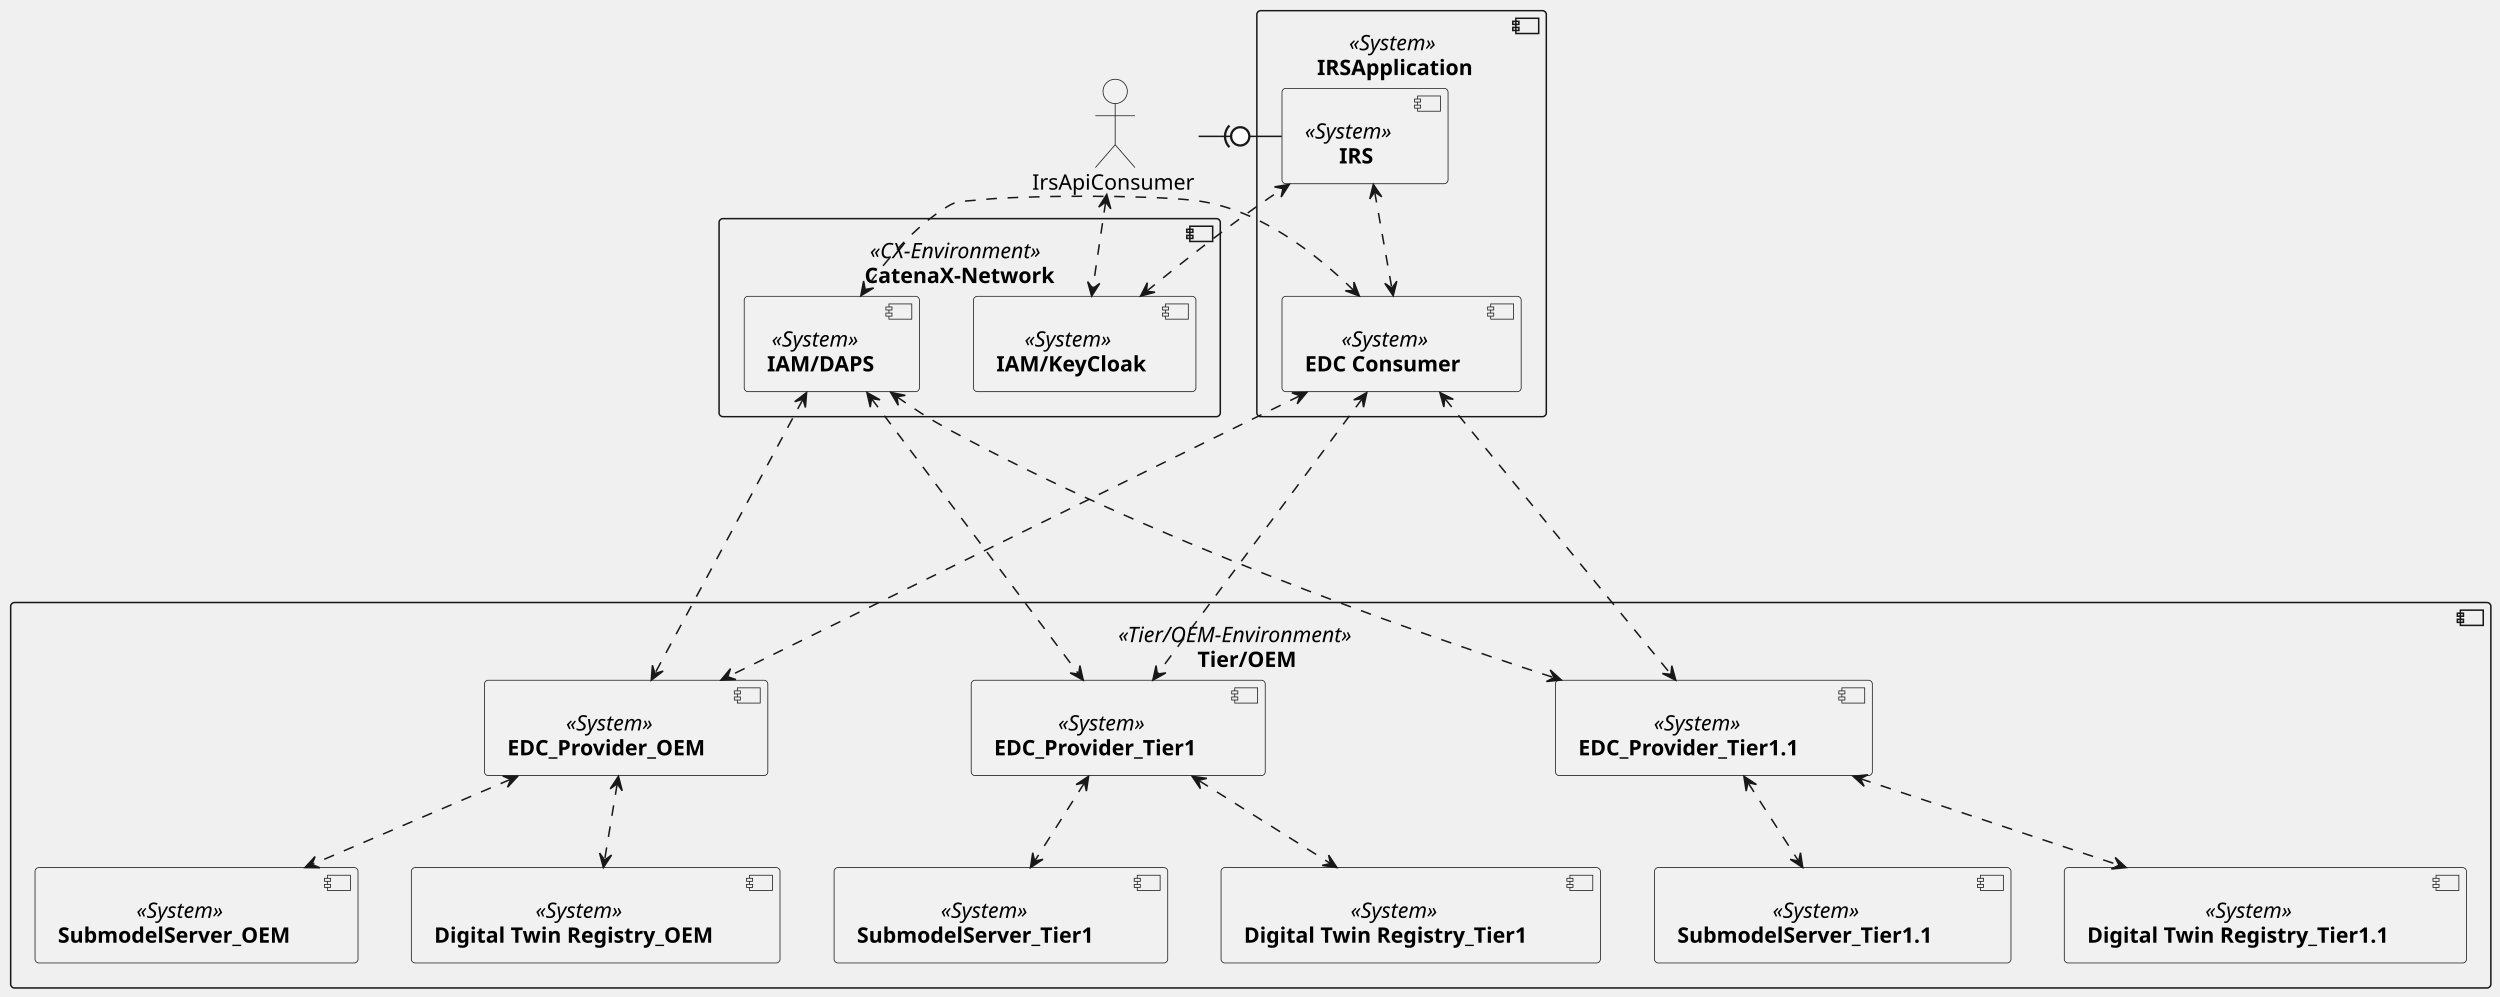
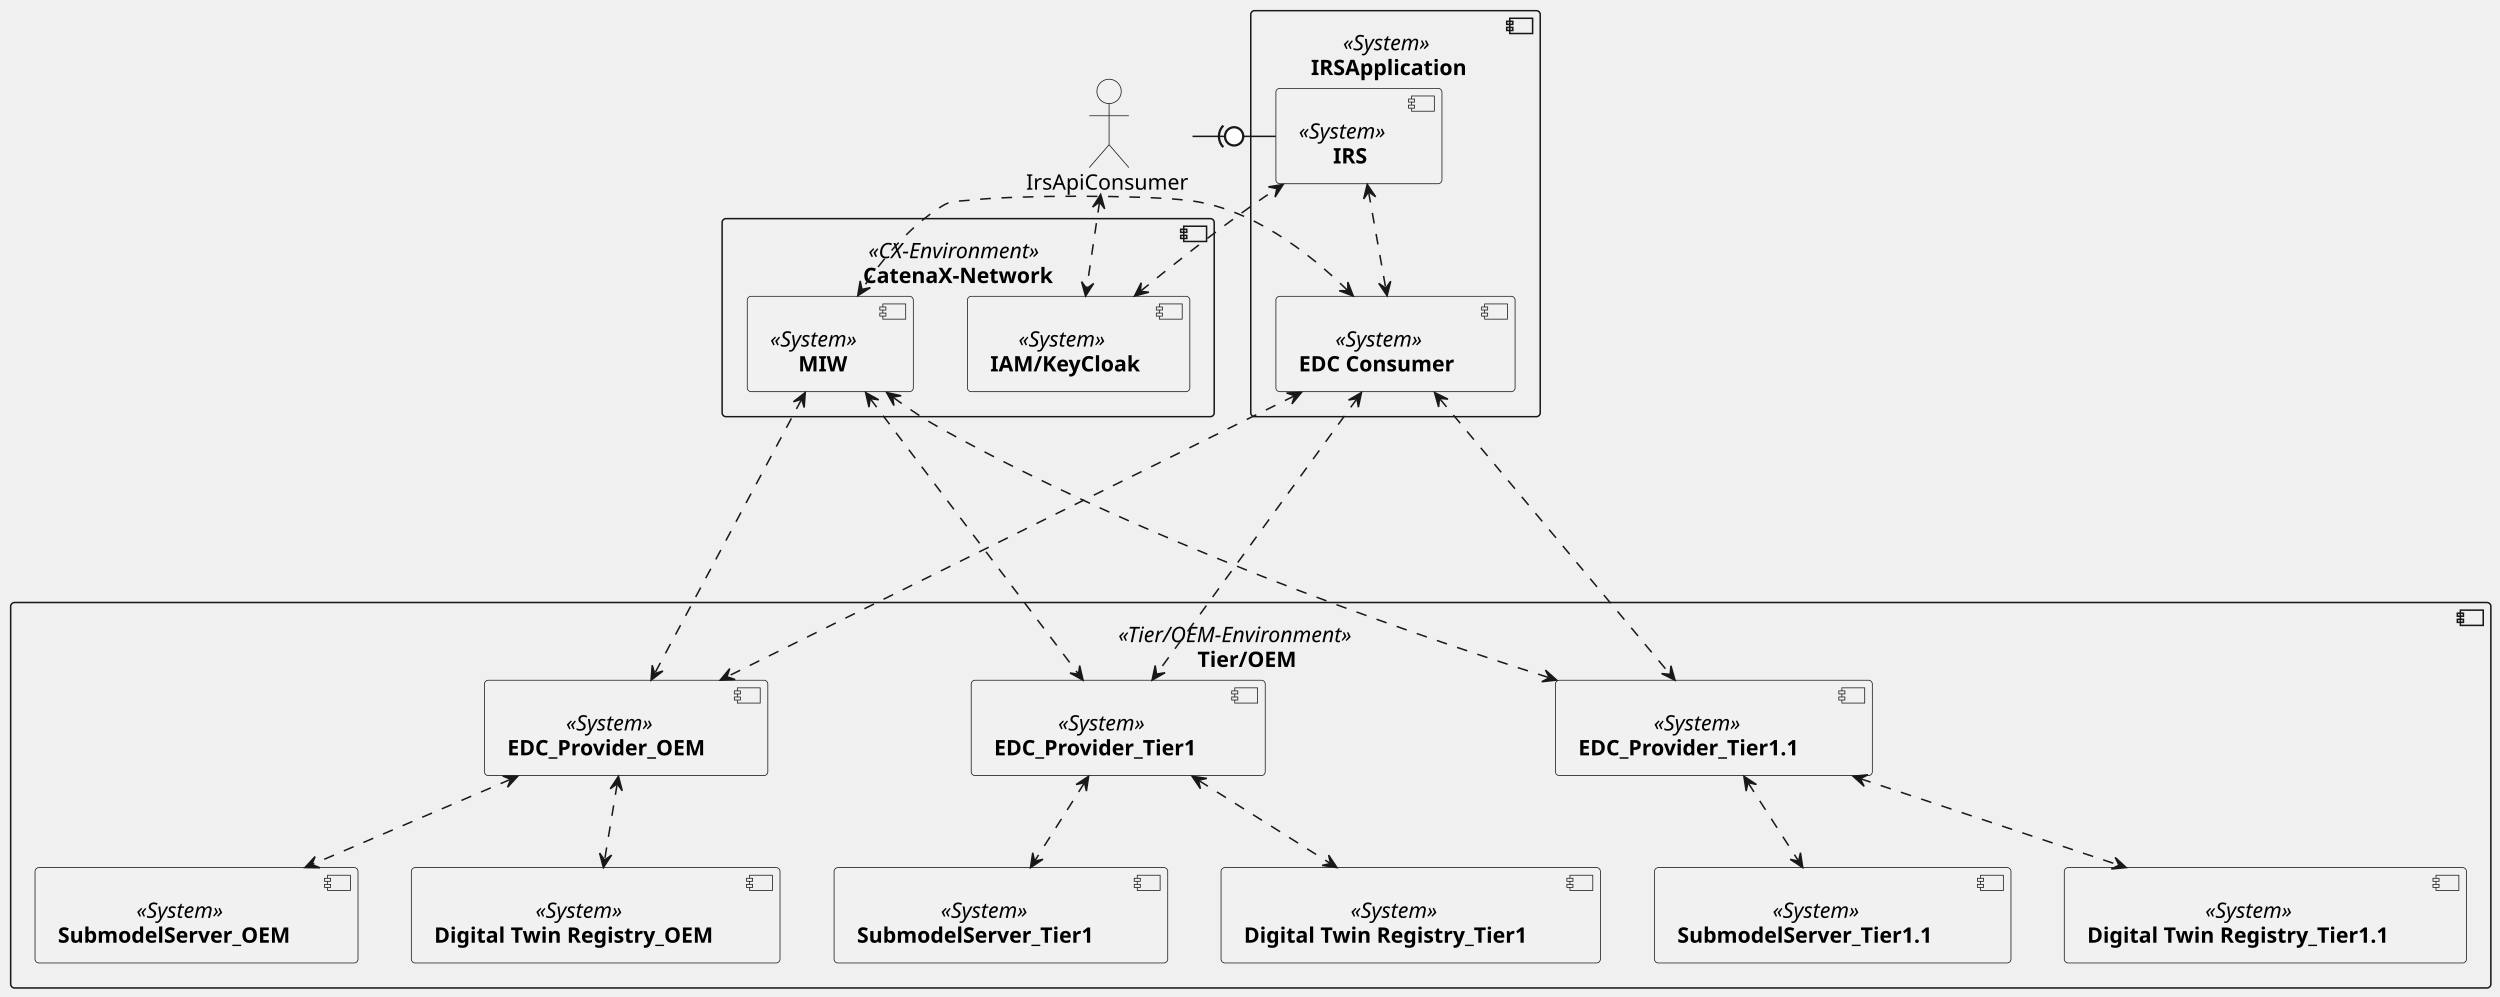
<svg xmlns="http://www.w3.org/2000/svg" contentStyleType="text/css" height="654px" preserveAspectRatio="none" style="width:1641px;height:654px;background:#FFFFFF;" version="1.1" viewBox="0 0 1641 654" width="1641px" zoomAndPan="magnify">
  <defs />
  <g>
    <g id="cluster_**IRSApplication**">
-       <rect height="266.5" rx="2.5" ry="2.5" style="stroke:#181818;stroke-width:1.0;fill:none;" width="190" x="825" y="7" />
-       <rect height="10" style="stroke:#181818;stroke-width:1.0;fill:none;" width="15" x="995" y="12" />
-       <rect height="2" style="stroke:#181818;stroke-width:1.0;fill:none;" width="4" x="993" y="14" />
-       <rect height="2" style="stroke:#181818;stroke-width:1.0;fill:none;" width="4" x="993" y="18" />
-       <text fill="#000000" font-family="sans-serif" font-size="14" font-style="italic" lengthAdjust="spacing" textLength="69" x="885.5" y="32.995">«System»</text>
-       <text fill="#000000" font-family="sans-serif" font-size="14" font-weight="bold" lengthAdjust="spacing" textLength="111" x="864.5" y="49.292">IRSApplication</text>
+       <rect height="266.5" rx="2.5" ry="2.5" style="stroke:#181818;stroke-width:1.0;fill:none;" width="190" x="821" y="7" />
+       <rect height="10" style="stroke:#181818;stroke-width:1.0;fill:none;" width="15" x="991" y="12" />
+       <rect height="2" style="stroke:#181818;stroke-width:1.0;fill:none;" width="4" x="989" y="14" />
+       <rect height="2" style="stroke:#181818;stroke-width:1.0;fill:none;" width="4" x="989" y="18" />
+       <text fill="#000000" font-family="sans-serif" font-size="14" font-style="italic" lengthAdjust="spacing" textLength="69" x="881.5" y="32.995">«System»</text>
+       <text fill="#000000" font-family="sans-serif" font-size="14" font-weight="bold" lengthAdjust="spacing" textLength="111" x="860.5" y="49.292">IRSApplication</text>
    </g>
    <g id="cluster_**CatenaX-Network**">
-       <rect height="130" rx="2.5" ry="2.5" style="stroke:#181818;stroke-width:1.0;fill:none;" width="329" x="472" y="143.5" />
-       <rect height="10" style="stroke:#181818;stroke-width:1.0;fill:none;" width="15" x="781" y="148.5" />
-       <rect height="2" style="stroke:#181818;stroke-width:1.0;fill:none;" width="4" x="779" y="150.5" />
-       <rect height="2" style="stroke:#181818;stroke-width:1.0;fill:none;" width="4" x="779" y="154.5" />
-       <text fill="#000000" font-family="sans-serif" font-size="14" font-style="italic" lengthAdjust="spacing" textLength="131" x="571" y="169.495">«CX-Environment»</text>
-       <text fill="#000000" font-family="sans-serif" font-size="14" font-weight="bold" lengthAdjust="spacing" textLength="138" x="567.5" y="185.792">CatenaX-Network</text>
+       <rect height="130" rx="2.5" ry="2.5" style="stroke:#181818;stroke-width:1.0;fill:none;" width="323" x="474" y="143.5" />
+       <rect height="10" style="stroke:#181818;stroke-width:1.0;fill:none;" width="15" x="777" y="148.5" />
+       <rect height="2" style="stroke:#181818;stroke-width:1.0;fill:none;" width="4" x="775" y="150.5" />
+       <rect height="2" style="stroke:#181818;stroke-width:1.0;fill:none;" width="4" x="775" y="154.5" />
+       <text fill="#000000" font-family="sans-serif" font-size="14" font-style="italic" lengthAdjust="spacing" textLength="131" x="570" y="169.495">«CX-Environment»</text>
+       <text fill="#000000" font-family="sans-serif" font-size="14" font-weight="bold" lengthAdjust="spacing" textLength="138" x="566.5" y="185.792">CatenaX-Network</text>
    </g>
    <g id="cluster_**Tier/OEM**">
      <rect height="253" rx="2.5" ry="2.5" style="stroke:#181818;stroke-width:1.0;fill:none;" width="1628" x="7" y="395.5" />
      <rect height="10" style="stroke:#181818;stroke-width:1.0;fill:none;" width="15" x="1615" y="400.5" />
      <rect height="2" style="stroke:#181818;stroke-width:1.0;fill:none;" width="4" x="1613" y="402.5" />
      <rect height="2" style="stroke:#181818;stroke-width:1.0;fill:none;" width="4" x="1613" y="406.5" />
      <text fill="#000000" font-family="sans-serif" font-size="14" font-style="italic" lengthAdjust="spacing" textLength="174" x="734" y="421.495">«Tier/OEM-Environment»</text>
      <text fill="#000000" font-family="sans-serif" font-size="14" font-weight="bold" lengthAdjust="spacing" textLength="70" x="786" y="437.792">Tier/OEM</text>
    </g>
    <g id="elem_IRS">
-       <rect fill="#F1F1F1" height="62.594" rx="2.5" ry="2.5" style="stroke:#181818;stroke-width:0.5;" width="109" x="841.5" y="58" />
-       <rect fill="#F1F1F1" height="10" style="stroke:#181818;stroke-width:0.5;" width="15" x="930.5" y="63" />
-       <rect fill="#F1F1F1" height="2" style="stroke:#181818;stroke-width:0.5;" width="4" x="928.5" y="65" />
-       <rect fill="#F1F1F1" height="2" style="stroke:#181818;stroke-width:0.5;" width="4" x="928.5" y="69" />
-       <text fill="#000000" font-family="sans-serif" font-size="14" font-style="italic" lengthAdjust="spacing" textLength="69" x="856.5" y="90.995">«System»</text>
-       <text fill="#000000" font-family="sans-serif" font-size="14" font-weight="bold" lengthAdjust="spacing" textLength="24" x="879" y="107.292">IRS</text>
+       <rect fill="#F1F1F1" height="62.594" rx="2.5" ry="2.5" style="stroke:#181818;stroke-width:0.5;" width="109" x="837.5" y="58" />
+       <rect fill="#F1F1F1" height="10" style="stroke:#181818;stroke-width:0.5;" width="15" x="926.5" y="63" />
+       <rect fill="#F1F1F1" height="2" style="stroke:#181818;stroke-width:0.5;" width="4" x="924.5" y="65" />
+       <rect fill="#F1F1F1" height="2" style="stroke:#181818;stroke-width:0.5;" width="4" x="924.5" y="69" />
+       <text fill="#000000" font-family="sans-serif" font-size="14" font-style="italic" lengthAdjust="spacing" textLength="69" x="852.5" y="90.995">«System»</text>
+       <text fill="#000000" font-family="sans-serif" font-size="14" font-weight="bold" lengthAdjust="spacing" textLength="24" x="875" y="107.292">IRS</text>
    </g>
    <g id="elem_EDC">
-       <rect fill="#F1F1F1" height="62.594" rx="2.5" ry="2.5" style="stroke:#181818;stroke-width:0.5;" width="157" x="841.5" y="194.5" />
-       <rect fill="#F1F1F1" height="10" style="stroke:#181818;stroke-width:0.5;" width="15" x="978.5" y="199.5" />
-       <rect fill="#F1F1F1" height="2" style="stroke:#181818;stroke-width:0.5;" width="4" x="976.5" y="201.5" />
-       <rect fill="#F1F1F1" height="2" style="stroke:#181818;stroke-width:0.5;" width="4" x="976.5" y="205.5" />
-       <text fill="#000000" font-family="sans-serif" font-size="14" font-style="italic" lengthAdjust="spacing" textLength="69" x="880.5" y="227.495">«System»</text>
-       <text fill="#000000" font-family="sans-serif" font-size="14" font-weight="bold" lengthAdjust="spacing" textLength="117" x="856.5" y="243.792">EDC Consumer</text>
+       <rect fill="#F1F1F1" height="62.594" rx="2.5" ry="2.5" style="stroke:#181818;stroke-width:0.5;" width="157" x="837.5" y="194.5" />
+       <rect fill="#F1F1F1" height="10" style="stroke:#181818;stroke-width:0.5;" width="15" x="974.5" y="199.5" />
+       <rect fill="#F1F1F1" height="2" style="stroke:#181818;stroke-width:0.5;" width="4" x="972.5" y="201.5" />
+       <rect fill="#F1F1F1" height="2" style="stroke:#181818;stroke-width:0.5;" width="4" x="972.5" y="205.5" />
+       <text fill="#000000" font-family="sans-serif" font-size="14" font-style="italic" lengthAdjust="spacing" textLength="69" x="876.5" y="227.495">«System»</text>
+       <text fill="#000000" font-family="sans-serif" font-size="14" font-weight="bold" lengthAdjust="spacing" textLength="117" x="852.5" y="243.792">EDC Consumer</text>
    </g>
    <g id="elem_IAM_IRS">
-       <rect fill="#F1F1F1" height="62.594" rx="2.5" ry="2.5" style="stroke:#181818;stroke-width:0.5;" width="146" x="639" y="194.5" />
-       <rect fill="#F1F1F1" height="10" style="stroke:#181818;stroke-width:0.5;" width="15" x="765" y="199.5" />
-       <rect fill="#F1F1F1" height="2" style="stroke:#181818;stroke-width:0.5;" width="4" x="763" y="201.5" />
-       <rect fill="#F1F1F1" height="2" style="stroke:#181818;stroke-width:0.5;" width="4" x="763" y="205.5" />
-       <text fill="#000000" font-family="sans-serif" font-size="14" font-style="italic" lengthAdjust="spacing" textLength="69" x="672.5" y="227.495">«System»</text>
-       <text fill="#000000" font-family="sans-serif" font-size="14" font-weight="bold" lengthAdjust="spacing" textLength="106" x="654" y="243.792">IAM/KeyCloak</text>
+       <rect fill="#F1F1F1" height="62.594" rx="2.5" ry="2.5" style="stroke:#181818;stroke-width:0.5;" width="146" x="635" y="194.5" />
+       <rect fill="#F1F1F1" height="10" style="stroke:#181818;stroke-width:0.5;" width="15" x="761" y="199.5" />
+       <rect fill="#F1F1F1" height="2" style="stroke:#181818;stroke-width:0.5;" width="4" x="759" y="201.5" />
+       <rect fill="#F1F1F1" height="2" style="stroke:#181818;stroke-width:0.5;" width="4" x="759" y="205.5" />
+       <text fill="#000000" font-family="sans-serif" font-size="14" font-style="italic" lengthAdjust="spacing" textLength="69" x="668.5" y="227.495">«System»</text>
+       <text fill="#000000" font-family="sans-serif" font-size="14" font-weight="bold" lengthAdjust="spacing" textLength="106" x="650" y="243.792">IAM/KeyCloak</text>
    </g>
    <g id="elem_IAM_DAPS">
-       <rect fill="#F1F1F1" height="62.594" rx="2.5" ry="2.5" style="stroke:#181818;stroke-width:0.5;" width="115" x="488.5" y="194.5" />
-       <rect fill="#F1F1F1" height="10" style="stroke:#181818;stroke-width:0.5;" width="15" x="583.5" y="199.5" />
-       <rect fill="#F1F1F1" height="2" style="stroke:#181818;stroke-width:0.5;" width="4" x="581.5" y="201.5" />
-       <rect fill="#F1F1F1" height="2" style="stroke:#181818;stroke-width:0.5;" width="4" x="581.5" y="205.5" />
-       <text fill="#000000" font-family="sans-serif" font-size="14" font-style="italic" lengthAdjust="spacing" textLength="69" x="506.5" y="227.495">«System»</text>
-       <text fill="#000000" font-family="sans-serif" font-size="14" font-weight="bold" lengthAdjust="spacing" textLength="75" x="503.5" y="243.792">IAM/DAPS</text>
+       <rect fill="#F1F1F1" height="62.594" rx="2.5" ry="2.5" style="stroke:#181818;stroke-width:0.5;" width="109" x="490.5" y="194.5" />
+       <rect fill="#F1F1F1" height="10" style="stroke:#181818;stroke-width:0.5;" width="15" x="579.5" y="199.5" />
+       <rect fill="#F1F1F1" height="2" style="stroke:#181818;stroke-width:0.5;" width="4" x="577.5" y="201.5" />
+       <rect fill="#F1F1F1" height="2" style="stroke:#181818;stroke-width:0.5;" width="4" x="577.5" y="205.5" />
+       <text fill="#000000" font-family="sans-serif" font-size="14" font-style="italic" lengthAdjust="spacing" textLength="69" x="505.5" y="227.495">«System»</text>
+       <text fill="#000000" font-family="sans-serif" font-size="14" font-weight="bold" lengthAdjust="spacing" textLength="32" x="524" y="243.792">MIW</text>
    </g>
    <g id="elem_EDCProviderOEM">
      <rect fill="#F1F1F1" height="62.594" rx="2.5" ry="2.5" style="stroke:#181818;stroke-width:0.5;" width="186" x="318" y="446.5" />
      <rect fill="#F1F1F1" height="10" style="stroke:#181818;stroke-width:0.5;" width="15" x="484" y="451.5" />
      <rect fill="#F1F1F1" height="2" style="stroke:#181818;stroke-width:0.5;" width="4" x="482" y="453.5" />
      <rect fill="#F1F1F1" height="2" style="stroke:#181818;stroke-width:0.5;" width="4" x="482" y="457.5" />
      <text fill="#000000" font-family="sans-serif" font-size="14" font-style="italic" lengthAdjust="spacing" textLength="69" x="371.5" y="479.495">«System»</text>
      <text fill="#000000" font-family="sans-serif" font-size="14" font-weight="bold" lengthAdjust="spacing" textLength="146" x="333" y="495.792">EDC_Provider_OEM</text>
    </g>
    <g id="elem_EDCProviderTier1">
      <rect fill="#F1F1F1" height="62.594" rx="2.5" ry="2.5" style="stroke:#181818;stroke-width:0.5;" width="193" x="637.5" y="446.5" />
      <rect fill="#F1F1F1" height="10" style="stroke:#181818;stroke-width:0.5;" width="15" x="810.5" y="451.5" />
      <rect fill="#F1F1F1" height="2" style="stroke:#181818;stroke-width:0.5;" width="4" x="808.5" y="453.5" />
      <rect fill="#F1F1F1" height="2" style="stroke:#181818;stroke-width:0.5;" width="4" x="808.5" y="457.5" />
      <text fill="#000000" font-family="sans-serif" font-size="14" font-style="italic" lengthAdjust="spacing" textLength="69" x="694.5" y="479.495">«System»</text>
      <text fill="#000000" font-family="sans-serif" font-size="14" font-weight="bold" lengthAdjust="spacing" textLength="153" x="652.5" y="495.792">EDC_Provider_Tier1</text>
    </g>
    <g id="elem_EDCProviderTier11">
      <rect fill="#F1F1F1" height="62.594" rx="2.5" ry="2.5" style="stroke:#181818;stroke-width:0.5;" width="208" x="1021" y="446.5" />
      <rect fill="#F1F1F1" height="10" style="stroke:#181818;stroke-width:0.5;" width="15" x="1209" y="451.5" />
      <rect fill="#F1F1F1" height="2" style="stroke:#181818;stroke-width:0.5;" width="4" x="1207" y="453.5" />
      <rect fill="#F1F1F1" height="2" style="stroke:#181818;stroke-width:0.5;" width="4" x="1207" y="457.5" />
      <text fill="#000000" font-family="sans-serif" font-size="14" font-style="italic" lengthAdjust="spacing" textLength="69" x="1085.5" y="479.495">«System»</text>
      <text fill="#000000" font-family="sans-serif" font-size="14" font-weight="bold" lengthAdjust="spacing" textLength="168" x="1036" y="495.792">EDC_Provider_Tier1.1</text>
    </g>
    <g id="elem_SubmodelServerOEM">
      <rect fill="#F1F1F1" height="62.594" rx="2.5" ry="2.5" style="stroke:#181818;stroke-width:0.5;" width="212" x="23" y="569.5" />
      <rect fill="#F1F1F1" height="10" style="stroke:#181818;stroke-width:0.5;" width="15" x="215" y="574.5" />
      <rect fill="#F1F1F1" height="2" style="stroke:#181818;stroke-width:0.5;" width="4" x="213" y="576.5" />
      <rect fill="#F1F1F1" height="2" style="stroke:#181818;stroke-width:0.5;" width="4" x="213" y="580.5" />
      <text fill="#000000" font-family="sans-serif" font-size="14" font-style="italic" lengthAdjust="spacing" textLength="69" x="89.5" y="602.495">«System»</text>
      <text fill="#000000" font-family="sans-serif" font-size="14" font-weight="bold" lengthAdjust="spacing" textLength="172" x="38" y="618.792">SubmodelServer_OEM</text>
    </g>
    <g id="elem_SubmodelServerTier1">
      <rect fill="#F1F1F1" height="62.594" rx="2.5" ry="2.5" style="stroke:#181818;stroke-width:0.5;" width="219" x="547.5" y="569.5" />
      <rect fill="#F1F1F1" height="10" style="stroke:#181818;stroke-width:0.5;" width="15" x="746.5" y="574.5" />
      <rect fill="#F1F1F1" height="2" style="stroke:#181818;stroke-width:0.5;" width="4" x="744.5" y="576.5" />
      <rect fill="#F1F1F1" height="2" style="stroke:#181818;stroke-width:0.5;" width="4" x="744.5" y="580.5" />
      <text fill="#000000" font-family="sans-serif" font-size="14" font-style="italic" lengthAdjust="spacing" textLength="69" x="617.5" y="602.495">«System»</text>
      <text fill="#000000" font-family="sans-serif" font-size="14" font-weight="bold" lengthAdjust="spacing" textLength="179" x="562.5" y="618.792">SubmodelServer_Tier1</text>
    </g>
    <g id="elem_SubmodelServerTier11">
      <rect fill="#F1F1F1" height="62.594" rx="2.5" ry="2.5" style="stroke:#181818;stroke-width:0.5;" width="234" x="1086" y="569.5" />
      <rect fill="#F1F1F1" height="10" style="stroke:#181818;stroke-width:0.5;" width="15" x="1300" y="574.5" />
      <rect fill="#F1F1F1" height="2" style="stroke:#181818;stroke-width:0.5;" width="4" x="1298" y="576.5" />
      <rect fill="#F1F1F1" height="2" style="stroke:#181818;stroke-width:0.5;" width="4" x="1298" y="580.5" />
      <text fill="#000000" font-family="sans-serif" font-size="14" font-style="italic" lengthAdjust="spacing" textLength="69" x="1163.5" y="602.495">«System»</text>
      <text fill="#000000" font-family="sans-serif" font-size="14" font-weight="bold" lengthAdjust="spacing" textLength="194" x="1101" y="618.792">SubmodelServer_Tier1.1</text>
    </g>
    <g id="elem_DT_REGOEM">
      <rect fill="#F1F1F1" height="62.594" rx="2.5" ry="2.5" style="stroke:#181818;stroke-width:0.5;" width="242" x="270" y="569.5" />
      <rect fill="#F1F1F1" height="10" style="stroke:#181818;stroke-width:0.5;" width="15" x="492" y="574.5" />
      <rect fill="#F1F1F1" height="2" style="stroke:#181818;stroke-width:0.5;" width="4" x="490" y="576.5" />
      <rect fill="#F1F1F1" height="2" style="stroke:#181818;stroke-width:0.5;" width="4" x="490" y="580.5" />
      <text fill="#000000" font-family="sans-serif" font-size="14" font-style="italic" lengthAdjust="spacing" textLength="69" x="351.5" y="602.495">«System»</text>
      <text fill="#000000" font-family="sans-serif" font-size="14" font-weight="bold" lengthAdjust="spacing" textLength="202" x="285" y="618.792">Digital Twin Registry_OEM</text>
    </g>
    <g id="elem_DT_REG1">
      <rect fill="#F1F1F1" height="62.594" rx="2.5" ry="2.5" style="stroke:#181818;stroke-width:0.5;" width="249" x="801.5" y="569.5" />
      <rect fill="#F1F1F1" height="10" style="stroke:#181818;stroke-width:0.5;" width="15" x="1030.5" y="574.5" />
      <rect fill="#F1F1F1" height="2" style="stroke:#181818;stroke-width:0.5;" width="4" x="1028.5" y="576.5" />
      <rect fill="#F1F1F1" height="2" style="stroke:#181818;stroke-width:0.5;" width="4" x="1028.5" y="580.5" />
      <text fill="#000000" font-family="sans-serif" font-size="14" font-style="italic" lengthAdjust="spacing" textLength="69" x="886.5" y="602.495">«System»</text>
      <text fill="#000000" font-family="sans-serif" font-size="14" font-weight="bold" lengthAdjust="spacing" textLength="209" x="816.5" y="618.792">Digital Twin Registry_Tier1</text>
    </g>
    <g id="elem_DT_REG11">
      <rect fill="#F1F1F1" height="62.594" rx="2.5" ry="2.5" style="stroke:#181818;stroke-width:0.5;" width="264" x="1355" y="569.5" />
      <rect fill="#F1F1F1" height="10" style="stroke:#181818;stroke-width:0.5;" width="15" x="1599" y="574.5" />
      <rect fill="#F1F1F1" height="2" style="stroke:#181818;stroke-width:0.5;" width="4" x="1597" y="576.5" />
      <rect fill="#F1F1F1" height="2" style="stroke:#181818;stroke-width:0.5;" width="4" x="1597" y="580.5" />
      <text fill="#000000" font-family="sans-serif" font-size="14" font-style="italic" lengthAdjust="spacing" textLength="69" x="1447.5" y="602.495">«System»</text>
      <text fill="#000000" font-family="sans-serif" font-size="14" font-weight="bold" lengthAdjust="spacing" textLength="224" x="1370" y="618.792">Digital Twin Registry_Tier1.1</text>
    </g>
    <g id="elem_IrsApiConsumer">
-       <ellipse cx="732" cy="60" fill="#F1F1F1" rx="8" ry="8" style="stroke:#181818;stroke-width:0.5;" />
-       <path d="M732,68 L732,95 M719,76 L745,76 M732,95 L719,110 M732,95 L745,110 " fill="none" style="stroke:#181818;stroke-width:0.5;" />
-       <text fill="#000000" font-family="sans-serif" font-size="14" lengthAdjust="spacing" textLength="109" x="677.5" y="124.495">IrsApiConsumer</text>
+       <ellipse cx="728" cy="60" fill="#F1F1F1" rx="8" ry="8" style="stroke:#181818;stroke-width:0.5;" />
+       <path d="M728,68 L728,95 M715,76 L741,76 M728,95 L715,110 M728,95 L741,110 " fill="none" style="stroke:#181818;stroke-width:0.5;" />
+       <text fill="#000000" font-family="sans-serif" font-size="14" lengthAdjust="spacing" textLength="109" x="673.5" y="124.495">IrsApiConsumer</text>
    </g>
    <g id="link_IrsApiConsumer_IRS">
-       <path d="M786.77,89.5 C804.98,89.5 823.18,89.5 841.39,89.5 " fill="none" id="IrsApiConsumer-IRS" style="stroke:#181818;stroke-width:1.0;" />
-       <path d="M807.009,82.429 A10,10 0 0 0 807.009 96.571" fill="none" style="stroke:#181818;stroke-width:1.5;" />
-       <ellipse cx="814.08" cy="89.5" fill="#FFFFFF" rx="6" ry="6" style="stroke:#181818;stroke-width:1.5;" />
+       <path d="M782.77,89.5 C800.98,89.5 819.18,89.5 837.39,89.5 " fill="none" id="IrsApiConsumer-IRS" style="stroke:#181818;stroke-width:1.0;" />
+       <path d="M803.009,82.429 A10,10 0 0 0 803.009 96.571" fill="none" style="stroke:#181818;stroke-width:1.5;" />
+       <ellipse cx="810.08" cy="89.5" fill="#FFFFFF" rx="6" ry="6" style="stroke:#181818;stroke-width:1.5;" />
    </g>
    <g id="link_IrsApiConsumer_IAM_IRS">
-       <path d="M725.74,132.61 C723.04,150.74 719.92,171.72 717.34,189.1 " fill="none" id="IrsApiConsumer-IAM_IRS" style="stroke:#181818;stroke-width:1.0;stroke-dasharray:7.0,7.0;" />
-       <polygon fill="#181818" points="716.56,194.37,721.853,186.064,717.303,189.425,713.942,184.875,716.56,194.37" style="stroke:#181818;stroke-width:1.0;" />
-       <polygon fill="#181818" points="726.48,127.61,721.21,135.93,725.751,132.557,729.125,137.097,726.48,127.61" style="stroke:#181818;stroke-width:1.0;" />
+       <path d="M721.74,132.61 C719.04,150.74 715.92,171.72 713.34,189.1 " fill="none" id="IrsApiConsumer-IAM_IRS" style="stroke:#181818;stroke-width:1.0;stroke-dasharray:7.0,7.0;" />
+       <polygon fill="#181818" points="712.56,194.37,717.853,186.064,713.303,189.425,709.942,184.875,712.56,194.37" style="stroke:#181818;stroke-width:1.0;" />
+       <polygon fill="#181818" points="722.48,127.61,717.21,135.93,721.751,132.557,725.125,137.097,722.48,127.61" style="stroke:#181818;stroke-width:1.0;" />
    </g>
    <g id="link_IRS_EDC">
-       <path d="M902.34,126 C905.79,145.37 910.06,169.29 913.53,188.77 " fill="none" id="IRS-EDC" style="stroke:#181818;stroke-width:1.0;stroke-dasharray:7.0,7.0;" />
-       <polygon fill="#181818" points="914.49,194.14,916.862,184.581,913.619,189.216,908.984,185.974,914.49,194.14" style="stroke:#181818;stroke-width:1.0;" />
-       <polygon fill="#181818" points="901.45,121.02,899.105,130.586,902.334,125.941,906.979,129.171,901.45,121.02" style="stroke:#181818;stroke-width:1.0;" />
+       <path d="M898.34,126 C901.79,145.37 906.06,169.29 909.53,188.77 " fill="none" id="IRS-EDC" style="stroke:#181818;stroke-width:1.0;stroke-dasharray:7.0,7.0;" />
+       <polygon fill="#181818" points="910.49,194.14,912.862,184.581,909.619,189.216,904.984,185.974,910.49,194.14" style="stroke:#181818;stroke-width:1.0;" />
+       <polygon fill="#181818" points="897.45,121.02,895.105,130.586,898.334,125.941,902.979,129.171,897.45,121.02" style="stroke:#181818;stroke-width:1.0;" />
    </g>
    <g id="link_IAM_IRS_IRS">
-       <path d="M752.55,191.2 C773.73,173.97 800.31,153.03 825,135.5 C830.41,131.66 836.13,127.77 841.88,123.96 " fill="none" id="IAM_IRS-IRS" style="stroke:#181818;stroke-width:1.0;stroke-dasharray:7.0,7.0;" />
-       <polygon fill="#181818" points="846.29,121.07,836.57,122.657,842.108,123.811,840.955,129.349,846.29,121.07" style="stroke:#181818;stroke-width:1.0;" />
-       <polygon fill="#181818" points="748.66,194.37,758.163,191.782,752.535,191.21,753.107,185.582,748.66,194.37" style="stroke:#181818;stroke-width:1.0;" />
+       <path d="M748.55,191.2 C769.73,173.97 796.31,153.03 821,135.5 C826.41,131.66 832.13,127.77 837.88,123.96 " fill="none" id="IAM_IRS-IRS" style="stroke:#181818;stroke-width:1.0;stroke-dasharray:7.0,7.0;" />
+       <polygon fill="#181818" points="842.29,121.07,832.57,122.657,838.108,123.811,836.955,129.349,842.29,121.07" style="stroke:#181818;stroke-width:1.0;" />
+       <polygon fill="#181818" points="744.66,194.37,754.163,191.782,748.535,191.21,749.107,185.582,744.66,194.37" style="stroke:#181818;stroke-width:1.0;" />
    </g>
    <g id="link_EDC_IAM_DAPS">
-       <path d="M888.62,190.69 C863.24,165.83 824.99,136.18 783.5,131.5 C751.7,127.91 671.3,127.91 639.5,131.5 C631.57,132.39 628.81,131.34 622,135.5 C600.03,148.93 581.33,170.94 567.98,189.89 " fill="none" id="EDC-IAM_DAPS" style="stroke:#181818;stroke-width:1.0;stroke-dasharray:7.0,7.0;" />
-       <polygon fill="#181818" points="565.05,194.14,573.457,189.01,567.892,190.026,566.875,184.462,565.05,194.14" style="stroke:#181818;stroke-width:1.0;" />
-       <polygon fill="#181818" points="892.28,194.32,888.707,185.142,888.73,190.799,883.073,190.822,892.28,194.32" style="stroke:#181818;stroke-width:1.0;" />
+       <path d="M884.62,190.69 C859.24,165.83 820.99,136.18 779.5,131.5 C747.7,127.91 667.3,127.91 635.5,131.5 C627.57,132.39 624.77,131.27 618,135.5 C596.51,148.92 578.55,170.94 565.82,189.89 " fill="none" id="EDC-IAM_DAPS" style="stroke:#181818;stroke-width:1.0;stroke-dasharray:7.0,7.0;" />
+       <polygon fill="#181818" points="563.02,194.13,571.307,188.808,565.767,189.952,564.622,184.412,563.02,194.13" style="stroke:#181818;stroke-width:1.0;" />
+       <polygon fill="#181818" points="888.28,194.32,884.707,185.142,884.73,190.799,879.073,190.822,888.28,194.32" style="stroke:#181818;stroke-width:1.0;" />
    </g>
    <g id="link_EDC_EDCProviderOEM">
-       <path d="M853.19,259.82 C755.65,307.72 575.3,396.3 477.78,444.2 " fill="none" id="EDC-EDCProviderOEM" style="stroke:#181818;stroke-width:1.0;stroke-dasharray:7.0,7.0;" />
-       <polygon fill="#181818" points="473.2,446.45,483.041,446.053,477.683,444.237,479.5,438.88,473.2,446.45" style="stroke:#181818;stroke-width:1.0;" />
-       <polygon fill="#181818" points="857.84,257.53,847.998,257.902,853.351,259.732,851.521,265.084,857.84,257.53" style="stroke:#181818;stroke-width:1.0;" />
+       <path d="M849.71,259.82 C752.94,307.72 574.01,396.3 477.25,444.2 " fill="none" id="EDC-EDCProviderOEM" style="stroke:#181818;stroke-width:1.0;stroke-dasharray:7.0,7.0;" />
+       <polygon fill="#181818" points="472.71,446.45,482.55,446.028,477.188,444.225,478.99,438.863,472.71,446.45" style="stroke:#181818;stroke-width:1.0;" />
+       <polygon fill="#181818" points="854.33,257.53,844.49,257.952,849.852,259.755,848.05,265.117,854.33,257.53" style="stroke:#181818;stroke-width:1.0;" />
    </g>
    <g id="link_EDC_EDCProviderTier1">
-       <path d="M894.18,261.7 C858.72,309.36 795.31,394.59 759.84,442.27 " fill="none" id="EDC-EDCProviderTier1" style="stroke:#181818;stroke-width:1.0;stroke-dasharray:7.0,7.0;" />
-       <polygon fill="#181818" points="756.7,446.49,765.281,441.656,759.684,442.478,758.862,436.881,756.7,446.49" style="stroke:#181818;stroke-width:1.0;" />
-       <polygon fill="#181818" points="897.19,257.65,888.609,262.484,894.206,261.662,895.028,267.259,897.19,257.65" style="stroke:#181818;stroke-width:1.0;" />
+       <path d="M890.74,261.7 C856.04,309.36 793.99,394.59 759.28,442.27 " fill="none" id="EDC-EDCProviderTier1" style="stroke:#181818;stroke-width:1.0;stroke-dasharray:7.0,7.0;" />
+       <polygon fill="#181818" points="756.21,446.49,764.741,441.568,759.153,442.448,758.273,436.86,756.21,446.49" style="stroke:#181818;stroke-width:1.0;" />
+       <polygon fill="#181818" points="893.68,257.65,885.149,262.572,890.737,261.692,891.617,267.28,893.68,257.65" style="stroke:#181818;stroke-width:1.0;" />
    </g>
    <g id="link_EDC_EDCProviderTier11">
-       <path d="M948.45,261.7 C987.62,309.46 1057.71,394.94 1096.76,442.56 " fill="none" id="EDC-EDCProviderTier11" style="stroke:#181818;stroke-width:1.0;stroke-dasharray:7.0,7.0;" />
-       <polygon fill="#181818" points="1099.98,446.49,1097.371,436.993,1096.812,442.622,1091.182,442.063,1099.98,446.49" style="stroke:#181818;stroke-width:1.0;" />
-       <polygon fill="#181818" points="945.14,257.65,947.749,267.147,948.308,261.518,953.938,262.077,945.14,257.65" style="stroke:#181818;stroke-width:1.0;" />
+       <path d="M945.01,261.7 C984.94,309.46 1056.4,394.94 1096.21,442.56 " fill="none" id="EDC-EDCProviderTier11" style="stroke:#181818;stroke-width:1.0;stroke-dasharray:7.0,7.0;" />
+       <polygon fill="#181818" points="1099.49,446.49,1096.805,437.014,1096.291,442.648,1090.657,442.134,1099.49,446.49" style="stroke:#181818;stroke-width:1.0;" />
+       <polygon fill="#181818" points="941.63,257.65,944.315,267.126,944.83,261.492,950.463,262.007,941.63,257.65" style="stroke:#181818;stroke-width:1.0;" />
    </g>
    <g id="link_IAM_DAPS_EDCProviderOEM">
-       <path d="M526.94,262.29 C501.19,309.98 455.57,394.47 429.9,442 " fill="none" id="IAM_DAPS-EDCProviderOEM" style="stroke:#181818;stroke-width:1.0;stroke-dasharray:7.0,7.0;" />
-       <polygon fill="#181818" points="427.48,446.49,435.286,440.485,429.863,442.094,428.253,436.672,427.48,446.49" style="stroke:#181818;stroke-width:1.0;" />
-       <polygon fill="#181818" points="529.45,257.65,521.644,263.655,527.067,262.046,528.677,267.468,529.45,257.65" style="stroke:#181818;stroke-width:1.0;" />
+       <path d="M526.08,262.29 C500.52,309.98 455.23,394.47 429.76,442 " fill="none" id="IAM_DAPS-EDCProviderOEM" style="stroke:#181818;stroke-width:1.0;stroke-dasharray:7.0,7.0;" />
+       <polygon fill="#181818" points="427.36,446.49,435.151,440.465,429.732,442.089,428.109,436.67,427.36,446.49" style="stroke:#181818;stroke-width:1.0;" />
+       <polygon fill="#181818" points="528.57,257.65,520.802,263.705,526.215,262.061,527.859,267.473,528.57,257.65" style="stroke:#181818;stroke-width:1.0;" />
    </g>
    <g id="link_IAM_DAPS_EDCProviderTier1">
-       <path d="M572.09,261.7 C607.94,309.36 672.03,394.59 707.89,442.27 " fill="none" id="IAM_DAPS-EDCProviderTier1" style="stroke:#181818;stroke-width:1.0;stroke-dasharray:7.0,7.0;" />
-       <polygon fill="#181818" points="711.05,446.49,708.85,436.89,708.05,442.49,702.45,441.69,711.05,446.49" style="stroke:#181818;stroke-width:1.0;" />
-       <polygon fill="#181818" points="569.05,257.65,571.25,267.25,572.05,261.65,577.65,262.45,569.05,257.65" style="stroke:#181818;stroke-width:1.0;" />
+       <path d="M571.23,261.7 C607.27,309.36 671.7,394.59 707.75,442.27 " fill="none" id="IAM_DAPS-EDCProviderTier1" style="stroke:#181818;stroke-width:1.0;stroke-dasharray:7.0,7.0;" />
+       <polygon fill="#181818" points="710.93,446.49,708.692,436.899,707.914,442.502,702.311,441.724,710.93,446.49" style="stroke:#181818;stroke-width:1.0;" />
+       <polygon fill="#181818" points="568.18,257.65,570.402,267.245,571.189,261.643,576.791,262.43,568.18,257.65" style="stroke:#181818;stroke-width:1.0;" />
    </g>
    <g id="link_IAM_DAPS_EDCProviderTier11">
-       <path d="M588.75,260.49 C599.29,267.94 610.78,275.42 622,281.5 C753.17,352.55 915.75,410.84 1019.93,444.77 " fill="none" id="IAM_DAPS-EDCProviderTier11" style="stroke:#181818;stroke-width:1.0;stroke-dasharray:7.0,7.0;" />
-       <polygon fill="#181818" points="1024.85,446.36,1017.547,439.752,1020.1,444.8,1015.051,447.353,1024.85,446.36" style="stroke:#181818;stroke-width:1.0;" />
-       <polygon fill="#181818" points="584.61,257.53,589.606,266.018,588.678,260.438,594.258,259.509,584.61,257.53" style="stroke:#181818;stroke-width:1.0;" />
+       <path d="M586.19,260.79 C596.24,268.17 607.22,275.54 618,281.5 C748.67,353.68 911.51,411.32 1016.83,444.82 " fill="none" id="IAM_DAPS-EDCProviderTier11" style="stroke:#181818;stroke-width:1.0;stroke-dasharray:7.0,7.0;" />
+       <polygon fill="#181818" points="1021.8,446.4,1014.432,439.865,1017.034,444.887,1012.012,447.49,1021.8,446.4" style="stroke:#181818;stroke-width:1.0;" />
+       <polygon fill="#181818" points="581.94,257.63,586.774,266.211,585.952,260.614,591.549,259.792,581.94,257.63" style="stroke:#181818;stroke-width:1.0;" />
    </g>
    <g id="link_EDCProviderOEM_SubmodelServerOEM">
      <path d="M335.03,511.6 C294.72,528.89 245.33,550.09 205.01,567.39 " fill="none" id="EDCProviderOEM-SubmodelServerOEM" style="stroke:#181818;stroke-width:1.0;stroke-dasharray:7.0,7.0;" />
      <polygon fill="#181818" points="200.14,569.48,209.988,569.6,204.733,567.505,206.828,562.251,200.14,569.48" style="stroke:#181818;stroke-width:1.0;" />
      <polygon fill="#181818" points="339.84,509.53,329.992,509.41,335.247,511.505,333.151,516.759,339.84,509.53" style="stroke:#181818;stroke-width:1.0;" />
    </g>
    <g id="link_EDCProviderTier1_SubmodelServerTier1">
      <path d="M711.78,513.92 C701.56,529.97 689.47,548.97 679.25,565.03 " fill="none" id="EDCProviderTier1-SubmodelServerTier1" style="stroke:#181818;stroke-width:1.0;stroke-dasharray:7.0,7.0;" />
      <polygon fill="#181818" points="676.42,569.48,684.63,564.04,679.107,565.264,677.884,559.74,676.42,569.48" style="stroke:#181818;stroke-width:1.0;" />
      <polygon fill="#181818" points="714.57,509.53,706.36,514.97,711.883,513.746,713.106,519.269,714.57,509.53" style="stroke:#181818;stroke-width:1.0;" />
    </g>
    <g id="link_EDCProviderTier11_SubmodelServerTier11">
      <path d="M1147.51,513.92 C1157.86,529.97 1170.1,548.97 1180.46,565.03 " fill="none" id="EDCProviderTier11-SubmodelServerTier11" style="stroke:#181818;stroke-width:1.0;stroke-dasharray:7.0,7.0;" />
      <polygon fill="#181818" points="1183.32,569.48,1181.833,559.744,1180.623,565.27,1175.097,564.06,1183.32,569.48" style="stroke:#181818;stroke-width:1.0;" />
      <polygon fill="#181818" points="1144.68,509.53,1146.182,519.264,1147.384,513.736,1152.911,514.938,1144.68,509.53" style="stroke:#181818;stroke-width:1.0;" />
    </g>
    <g id="link_EDCProviderOEM_DT_REGOEM">
      <path d="M405.08,514.81 C402.5,530.43 399.48,548.69 396.9,564.29 " fill="none" id="EDCProviderOEM-DT_REGOEM" style="stroke:#181818;stroke-width:1.0;stroke-dasharray:7.0,7.0;" />
      <polygon fill="#181818" points="396.05,569.48,401.46,561.25,396.863,564.547,393.566,559.949,396.05,569.48" style="stroke:#181818;stroke-width:1.0;" />
      <polygon fill="#181818" points="405.95,509.53,400.536,517.758,405.135,514.463,408.429,519.062,405.95,509.53" style="stroke:#181818;stroke-width:1.0;" />
    </g>
    <g id="link_EDCProviderTier1_DT_REG1">
      <path d="M786.94,512.36 C813.84,529.32 846.44,549.86 873.3,566.79 " fill="none" id="EDCProviderTier1-DT_REG1" style="stroke:#181818;stroke-width:1.0;stroke-dasharray:7.0,7.0;" />
      <polygon fill="#181818" points="877.57,569.48,872.098,561.291,873.343,566.809,867.825,568.055,877.57,569.48" style="stroke:#181818;stroke-width:1.0;" />
      <polygon fill="#181818" points="782.45,509.53,787.942,517.705,786.684,512.19,792.199,510.932,782.45,509.53" style="stroke:#181818;stroke-width:1.0;" />
    </g>
    <g id="link_EDCProviderTier11_DT_REG11">
      <path d="M1221.21,511.16 C1273.6,528.67 1338.23,550.27 1390.65,567.79 " fill="none" id="EDCProviderTier11-DT_REG11" style="stroke:#181818;stroke-width:1.0;stroke-dasharray:7.0,7.0;" />
      <polygon fill="#181818" points="1395.68,569.48,1388.413,562.833,1390.938,567.895,1385.876,570.42,1395.68,569.48" style="stroke:#181818;stroke-width:1.0;" />
      <polygon fill="#181818" points="1216.35,509.53,1223.635,516.158,1221.096,511.103,1226.151,508.564,1216.35,509.53" style="stroke:#181818;stroke-width:1.0;" />
    </g>
  </g>
</svg>
